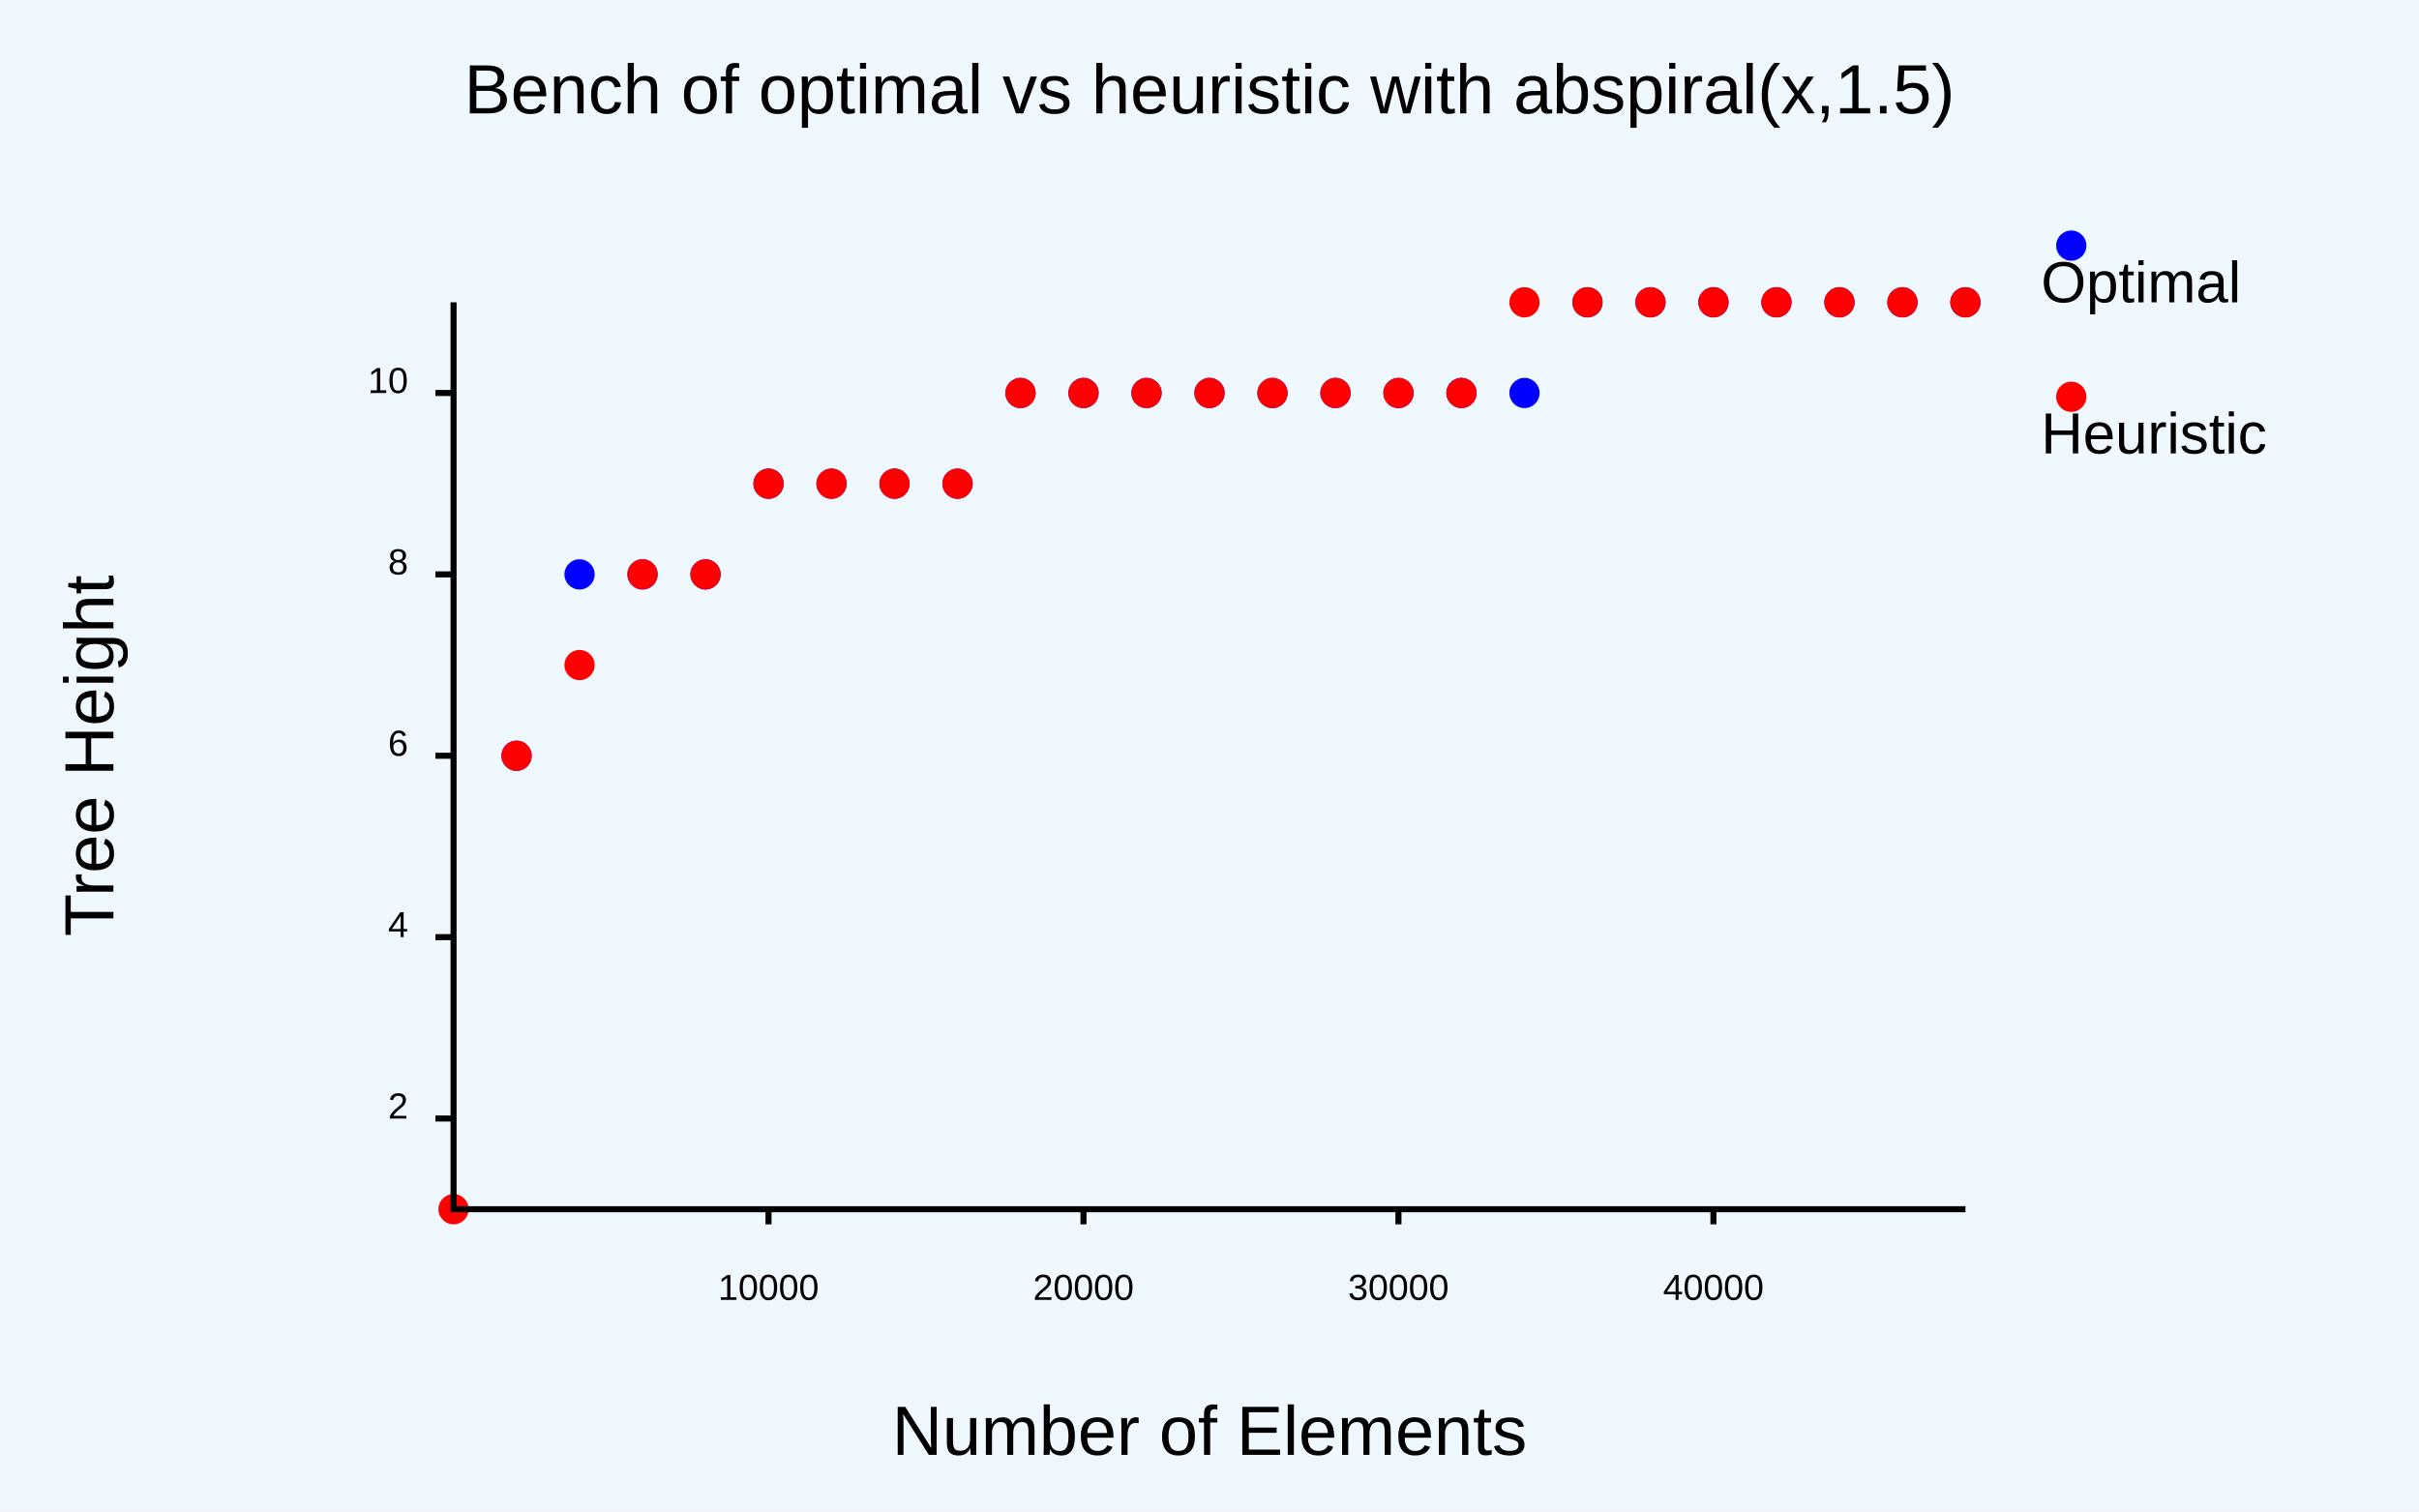
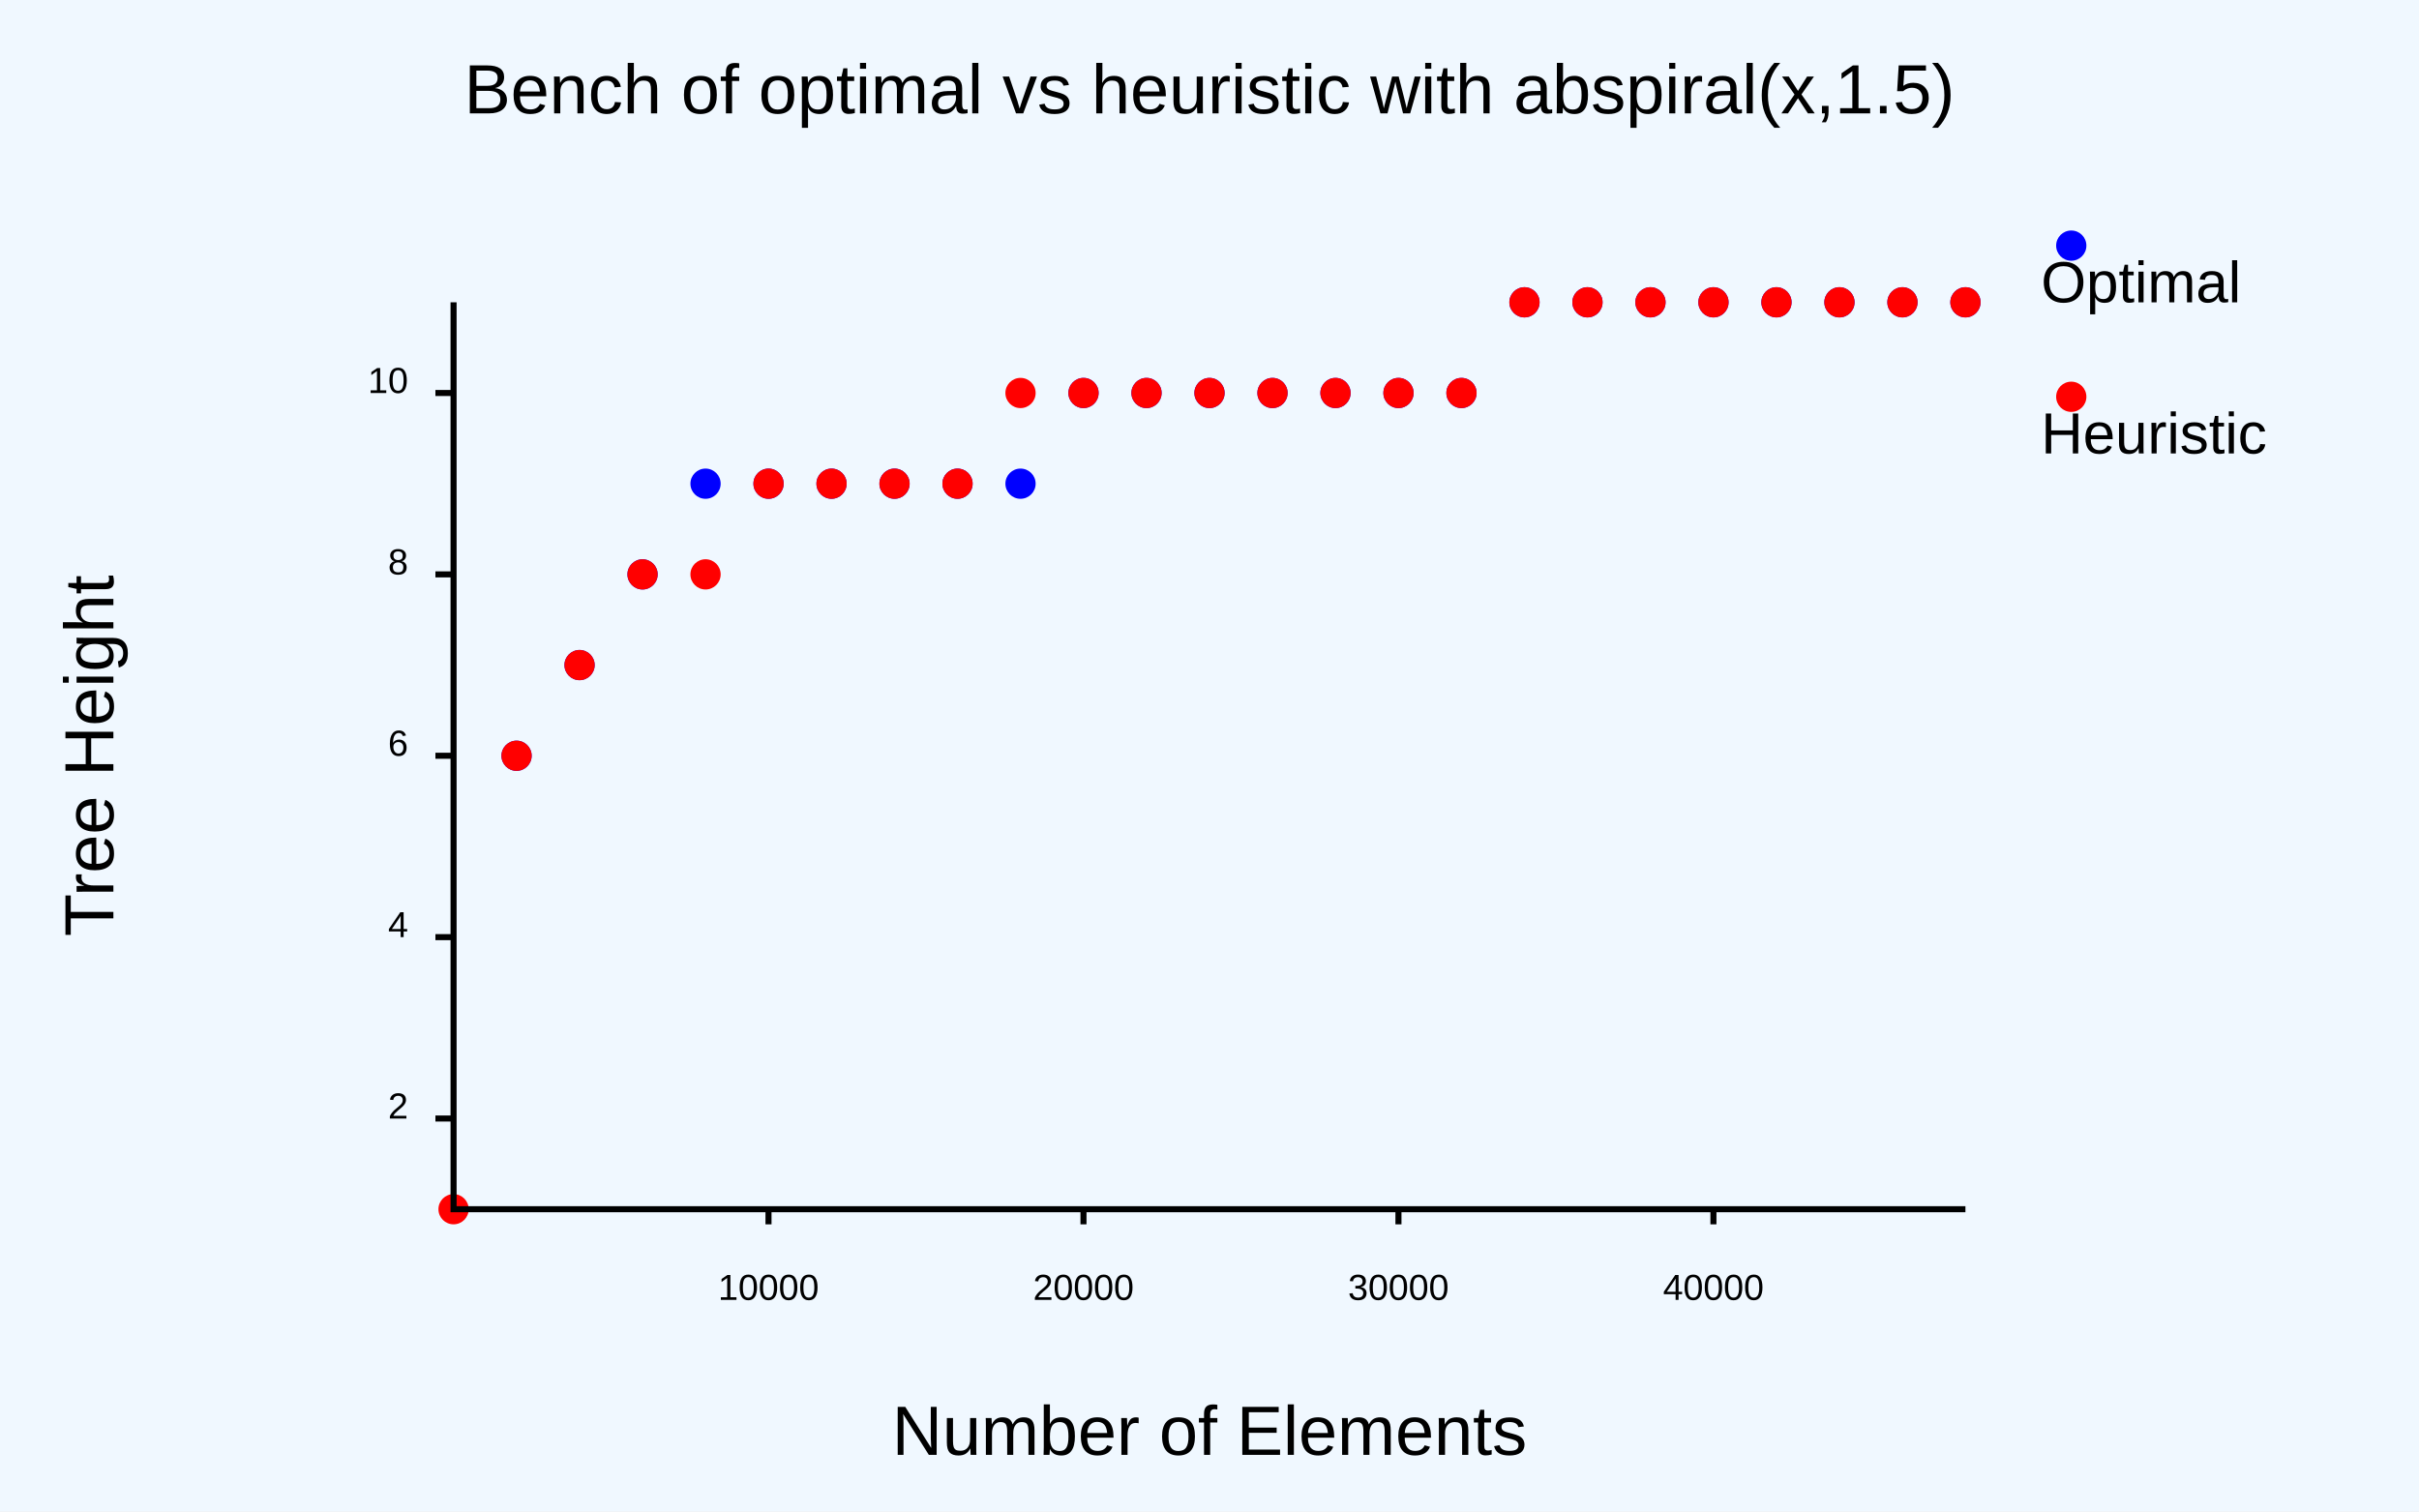
<svg xmlns="http://www.w3.org/2000/svg" class="poloto" width="800" height="500" viewBox="0 0 800 500">
  <style>.poloto {
                    font-family: "Arial";
                    stroke-width:2;
                    }
                    .poloto_text{fill: var(--poloto_fg_color,black);  }
                    .poloto_axis_lines{stroke: var(--poloto_fg_color,black);stoke-width:3;fill:none}
                    .poloto_background{fill: var(--poloto_bg_color,aliceblue); }
                    .poloto0stroke{stroke:  var(--poloto_color0,blue); }
                    .poloto1stroke{stroke:  var(--poloto_color1,red); }
                    .poloto2stroke{stroke:  var(--poloto_color2,green); }
                    .poloto3stroke{stroke:  var(--poloto_color3,gold); }
                    .poloto4stroke{stroke:  var(--poloto_color4,aqua); }
                    .poloto5stroke{stroke:  var(--poloto_color5,brown); }
                    .poloto6stroke{stroke:  var(--poloto_color6,lime); }
                    .poloto7stroke{stroke:  var(--poloto_color7,chocolate); }
                    .poloto0fill{fill:var(--poloto_color0,blue);}
                    .poloto1fill{fill:var(--poloto_color1,red);}
                    .poloto2fill{fill:var(--poloto_color2,green);}
                    .poloto3fill{fill:var(--poloto_color3,gold);}
                    .poloto4fill{fill:var(--poloto_color4,aqua);}
                    .poloto5fill{fill:var(--poloto_color5,brown);}
                    .poloto6fill{fill:var(--poloto_color6,lime);}
                    .poloto7fill{fill:var(--poloto_color7,chocolate);}</style>
  <rect class="poloto_background" fill="white" x="0" y="0" width="800" height="500" />
  <line class="poloto_axis_lines" stroke="black" x1="254.156" x2="254.156" y1="400" y2="405" />
  <text class="poloto_text" alignment-baseline="start" text-anchor="middle" x="254.156" y="430">10000</text>
  <line class="poloto_axis_lines" stroke="black" x1="358.323" x2="358.323" y1="400" y2="405" />
  <text class="poloto_text" alignment-baseline="start" text-anchor="middle" x="358.323" y="430">20000</text>
  <line class="poloto_axis_lines" stroke="black" x1="462.49" x2="462.49" y1="400" y2="405" />
  <text class="poloto_text" alignment-baseline="start" text-anchor="middle" x="462.49" y="430">30000</text>
  <line class="poloto_axis_lines" stroke="black" x1="566.656" x2="566.656" y1="400" y2="405" />
  <text class="poloto_text" alignment-baseline="start" text-anchor="middle" x="566.656" y="430">40000</text>
  <line class="poloto_axis_lines" stroke="black" x1="150" x2="144" y1="370" y2="370" />
  <text class="poloto_text" alignment-baseline="middle" text-anchor="end" x="135" y="370">2</text>
  <line class="poloto_axis_lines" stroke="black" x1="150" x2="144" y1="310" y2="310" />
  <text class="poloto_text" alignment-baseline="middle" text-anchor="end" x="135" y="310">4</text>
  <line class="poloto_axis_lines" stroke="black" x1="150" x2="144" y1="250" y2="250" />
  <text class="poloto_text" alignment-baseline="middle" text-anchor="end" x="135" y="250">6</text>
  <line class="poloto_axis_lines" stroke="black" x1="150" x2="144" y1="190" y2="190" />
  <text class="poloto_text" alignment-baseline="middle" text-anchor="end" x="135" y="190">8</text>
  <line class="poloto_axis_lines" stroke="black" x1="150" x2="144" y1="130" y2="130" />
  <text class="poloto_text" alignment-baseline="middle" text-anchor="end" x="135" y="130">10</text>
  <text class="poloto_text" alignment-baseline="middle" text-anchor="start" font-size="large" x="675" y="100">Optimal</text>
  <circle class="poloto0fill" cx="685" cy="81.25" r="5" />
  <g class="poloto0fill">
    <circle cx="170.833" cy="250" r="5" />
-     <circle cx="191.667" cy="190" r="5" />
+     <circle cx="191.667" cy="220" r="5" />
    <circle cx="212.5" cy="190" r="5" />
-     <circle cx="233.333" cy="190" r="5" />
+     <circle cx="233.333" cy="160" r="5" />
    <circle cx="254.167" cy="160" r="5" />
    <circle cx="275" cy="160" r="5" />
    <circle cx="295.833" cy="160" r="5" />
    <circle cx="316.667" cy="160" r="5" />
-     <circle cx="337.5" cy="130" r="5" />
+     <circle cx="337.5" cy="160" r="5" />
    <circle cx="358.333" cy="130" r="5" />
    <circle cx="379.167" cy="130" r="5" />
    <circle cx="400" cy="130" r="5" />
    <circle cx="420.833" cy="130" r="5" />
    <circle cx="441.667" cy="130" r="5" />
    <circle cx="462.5" cy="130" r="5" />
    <circle cx="483.333" cy="130" r="5" />
-     <circle cx="504.167" cy="130" r="5" />
+     <circle cx="504.167" cy="100" r="5" />
    <circle cx="525" cy="100" r="5" />
    <circle cx="545.833" cy="100" r="5" />
    <circle cx="566.667" cy="100" r="5" />
    <circle cx="587.5" cy="100" r="5" />
    <circle cx="608.333" cy="100" r="5" />
    <circle cx="629.167" cy="100" r="5" />
    <circle cx="650" cy="100" r="5" />
  </g>
  <text class="poloto_text" alignment-baseline="middle" text-anchor="start" font-size="large" x="675" y="150">Heuristic</text>
  <circle class="poloto1fill" cx="685" cy="131.25" r="5" />
  <g class="poloto1fill">
    <circle cx="150" cy="400" r="5" />
    <circle cx="170.833" cy="250" r="5" />
    <circle cx="191.667" cy="220" r="5" />
    <circle cx="212.5" cy="190" r="5" />
    <circle cx="233.333" cy="190" r="5" />
    <circle cx="254.167" cy="160" r="5" />
    <circle cx="275" cy="160" r="5" />
    <circle cx="295.833" cy="160" r="5" />
    <circle cx="316.667" cy="160" r="5" />
    <circle cx="337.5" cy="130" r="5" />
    <circle cx="358.333" cy="130" r="5" />
    <circle cx="379.167" cy="130" r="5" />
    <circle cx="400" cy="130" r="5" />
    <circle cx="420.833" cy="130" r="5" />
    <circle cx="441.667" cy="130" r="5" />
    <circle cx="462.5" cy="130" r="5" />
    <circle cx="483.333" cy="130" r="5" />
    <circle cx="504.167" cy="100" r="5" />
    <circle cx="525" cy="100" r="5" />
    <circle cx="545.833" cy="100" r="5" />
    <circle cx="566.667" cy="100" r="5" />
    <circle cx="587.5" cy="100" r="5" />
    <circle cx="608.333" cy="100" r="5" />
    <circle cx="629.167" cy="100" r="5" />
    <circle cx="650" cy="100" r="5" />
  </g>
  <text class="poloto_text" alignment-baseline="start" text-anchor="middle" font-size="x-large" x="400" y="37.5">Bench of optimal vs heuristic with abspiral(x,1.5)</text>
  <text class="poloto_text" alignment-baseline="start" text-anchor="middle" font-size="x-large" x="400" y="481.25">Number of Elements</text>
  <text class="poloto_text" alignment-baseline="start" text-anchor="middle" font-size="x-large" transform="rotate(-90,37.5,250)" x="37.5" y="250">Tree Height</text>
  <path stroke="black" fill="none" class="poloto_axis_lines" d=" M 150 100 L 150 400 L 650 400" />
</svg>
